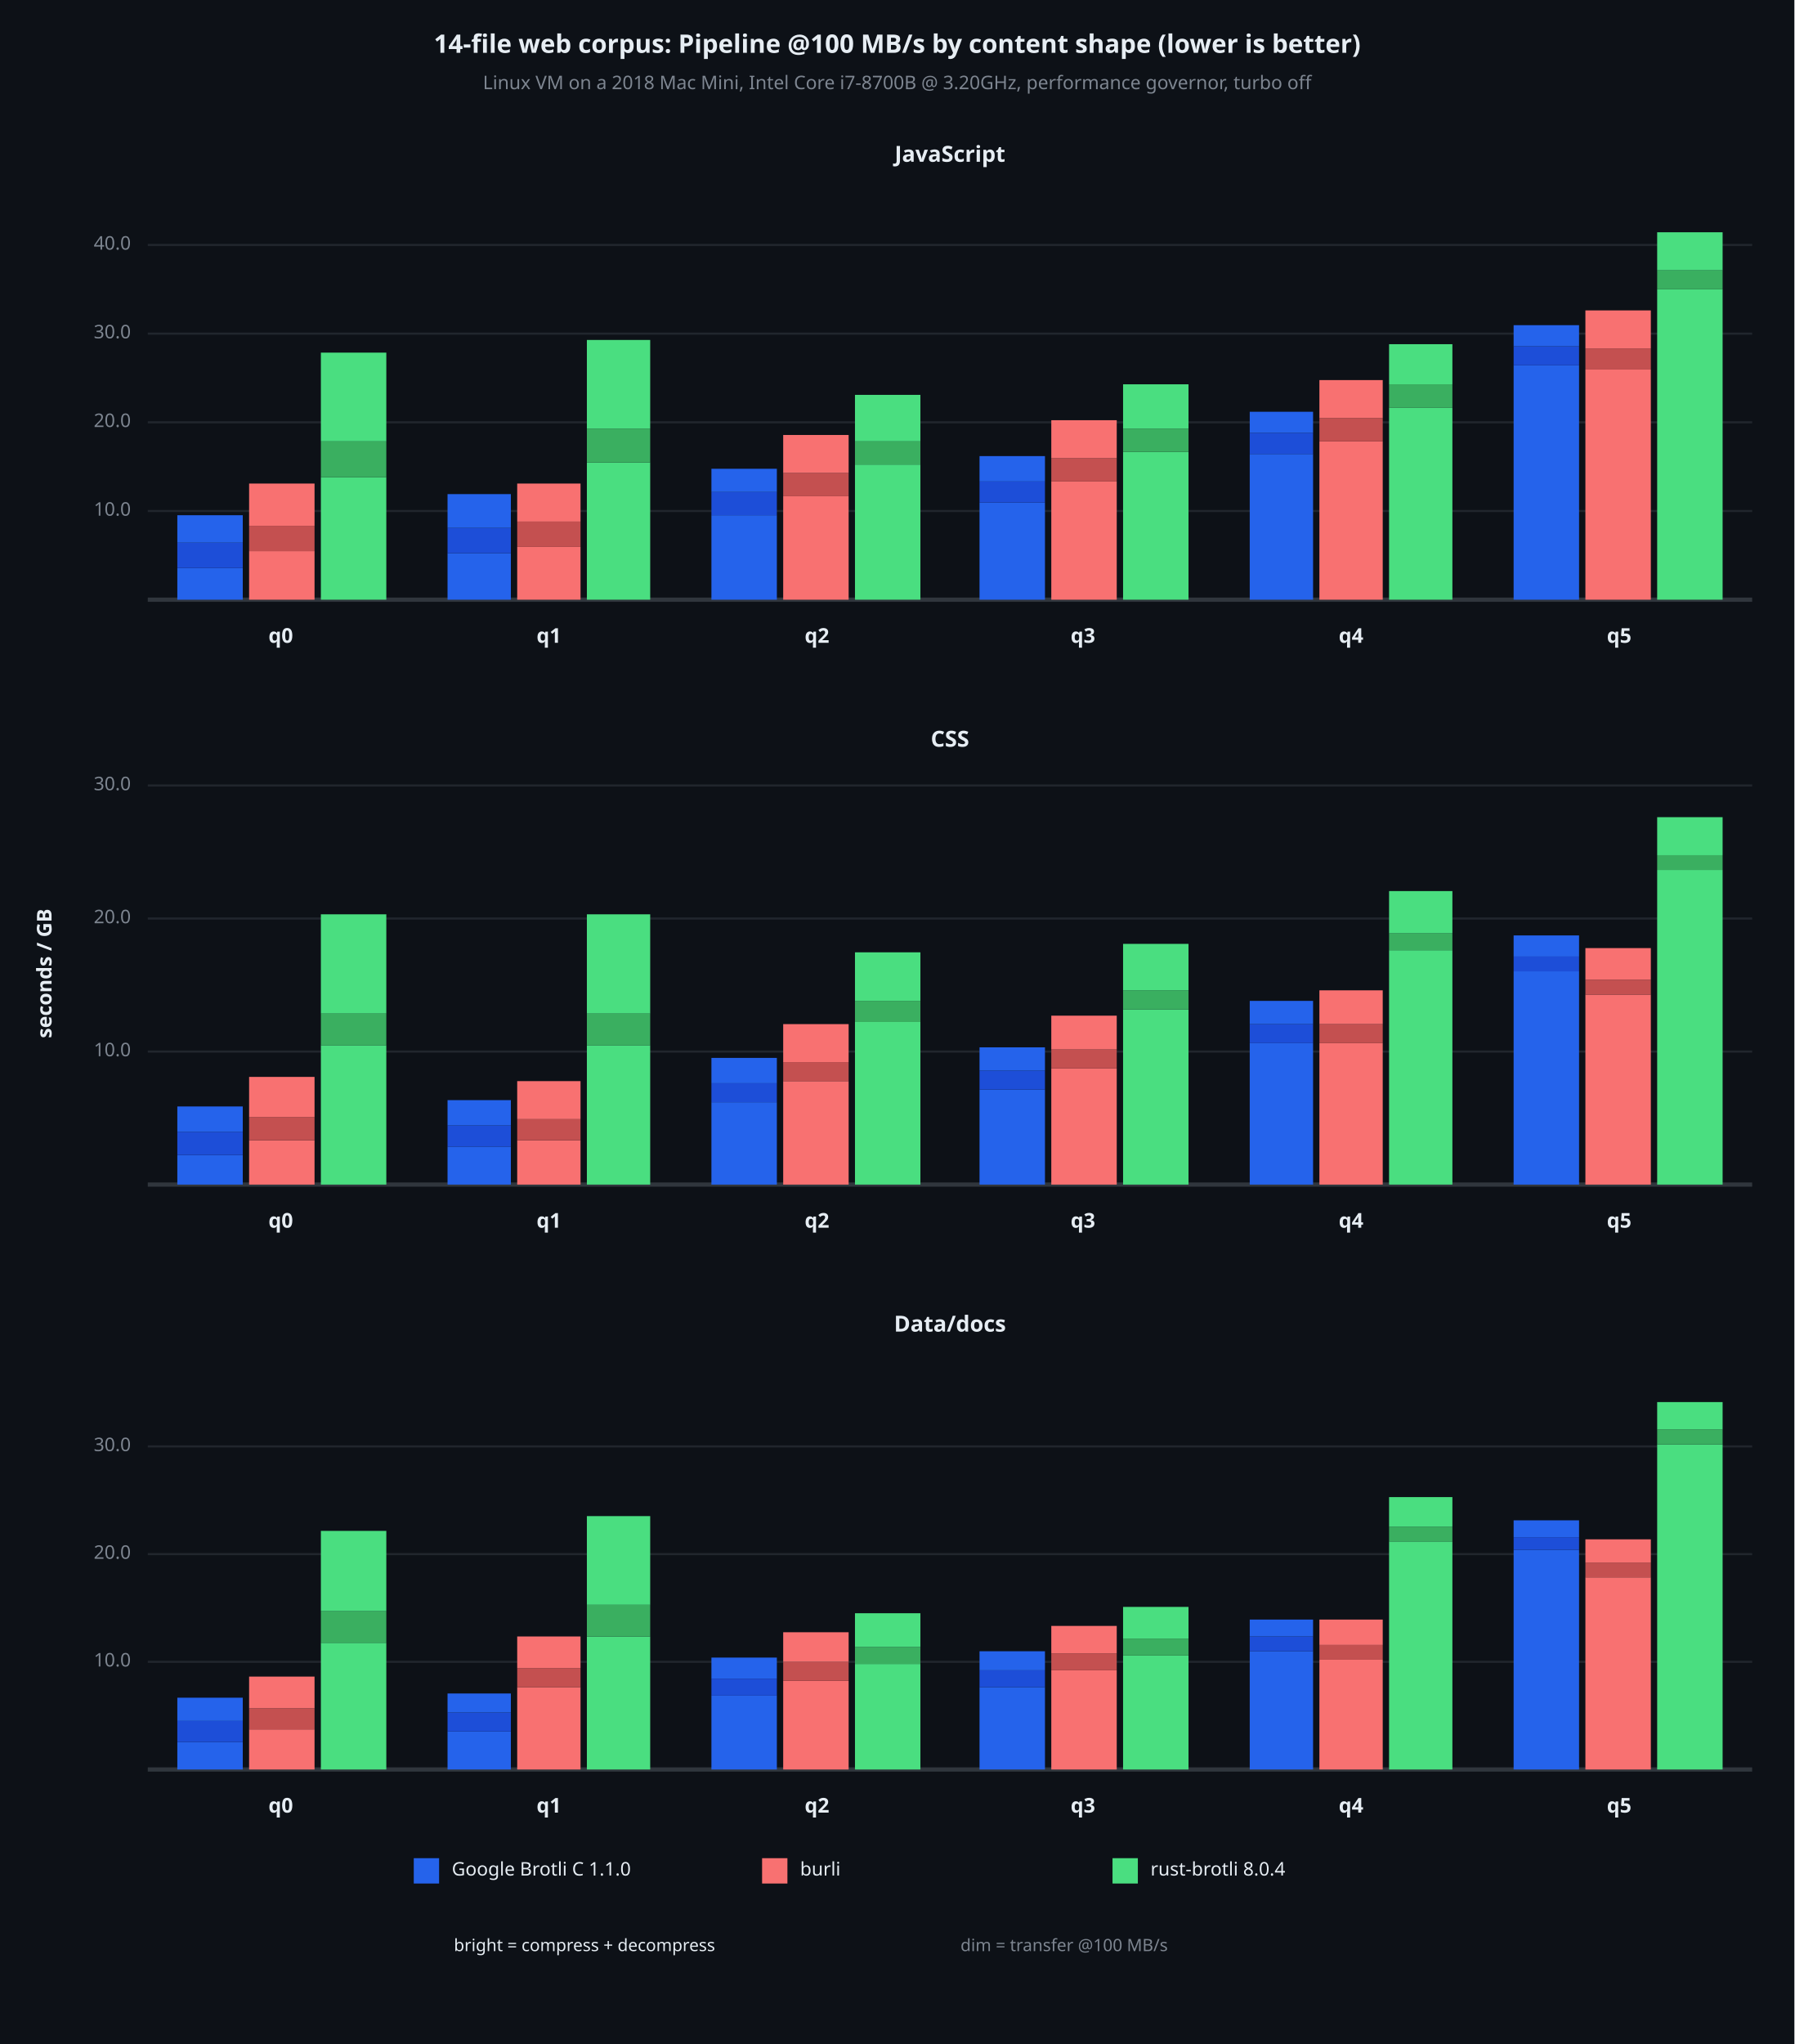
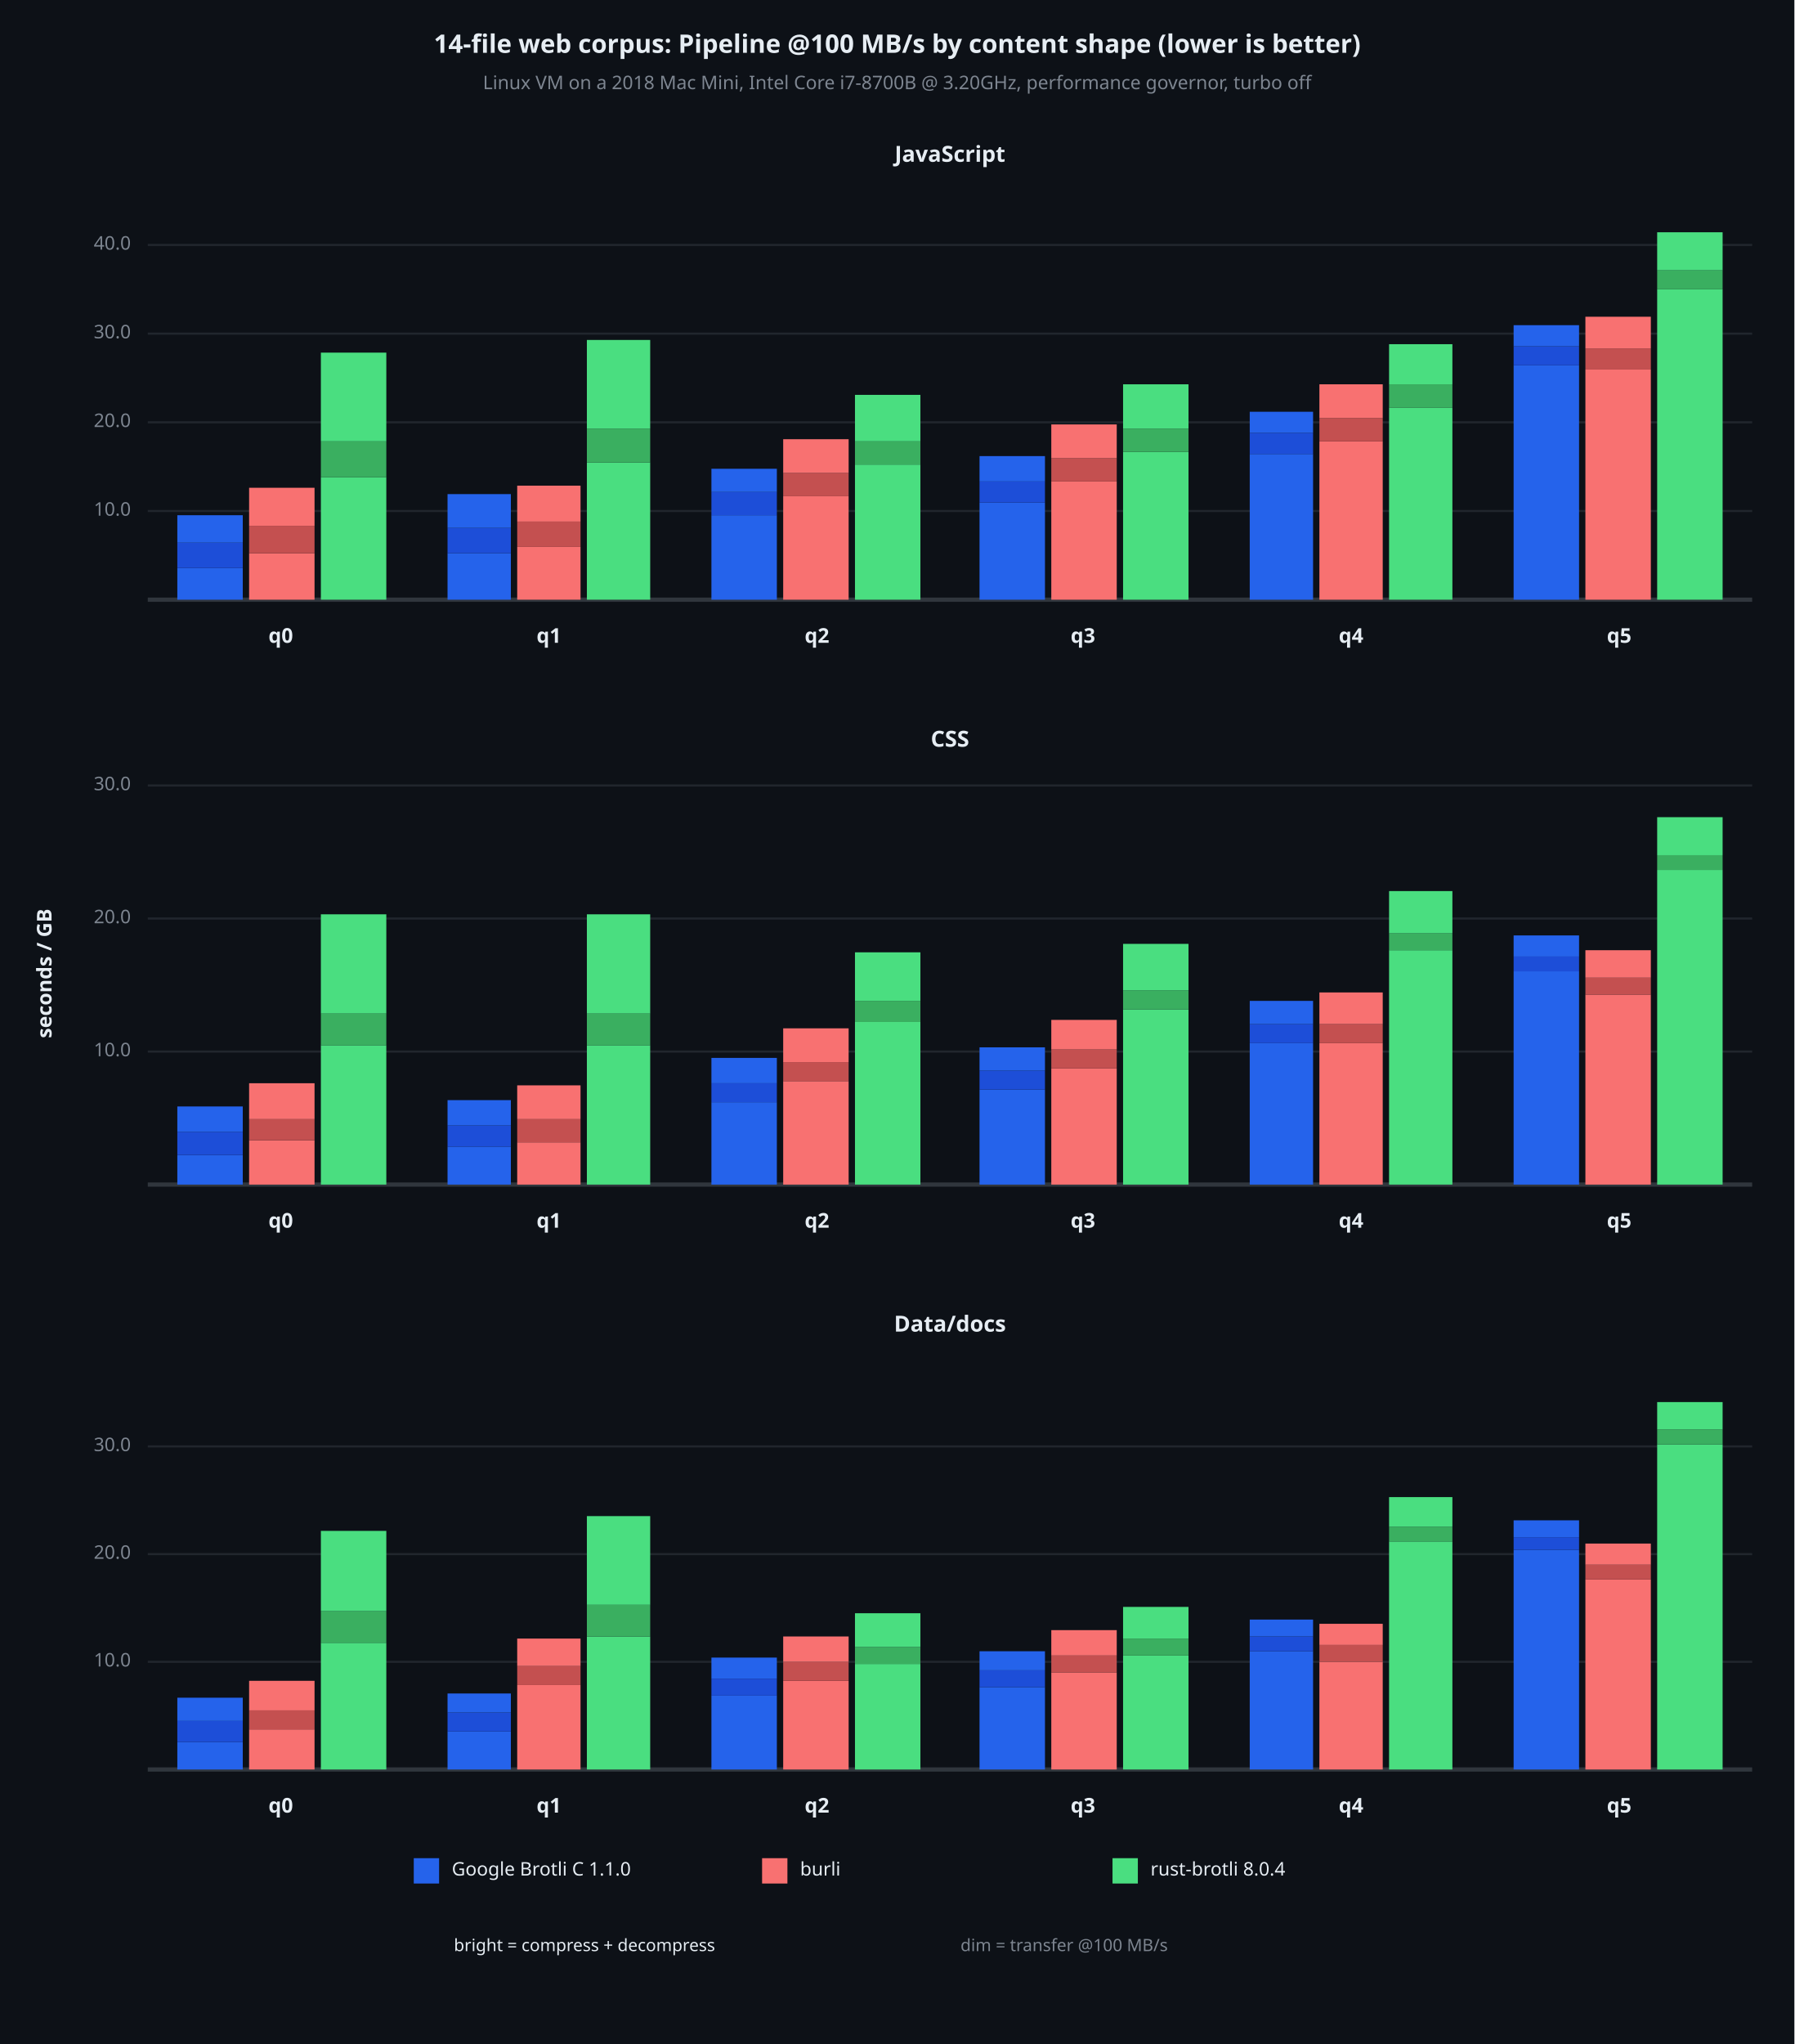
<svg xmlns="http://www.w3.org/2000/svg" viewBox="0 0 850 968" font-family="system-ui, -apple-system, sans-serif">
  <rect x="0" y="0" width="850" height="968" opacity="1" fill="#0D1117" stroke="none" />
  <text x="425" y="22" dy="0.5ex" text-anchor="middle" font-family="sans-serif" font-size="12.097" opacity="1" fill="#E6EDF3" font-weight="bold">
14-file web corpus: Pipeline @100 MB/s by content shape (lower is better)
</text>
  <text x="425" y="40" dy="0.5ex" text-anchor="middle" font-family="sans-serif" font-size="8.871" opacity="1" fill="#7D8590">
Linux VM on a 2018 Mac Mini, Intel Core i7-8700B @ 3.20GHz, performance governor, turbo off
</text>
  <text x="22" y="461" dy="0.5ex" text-anchor="middle" font-family="sans-serif" font-size="9.677" opacity="1" fill="#E6EDF3" font-weight="bold" transform="rotate(270, 22, 461)">
seconds / GB
</text>
  <text x="450" y="74" dy="0.5ex" text-anchor="middle" font-family="sans-serif" font-size="10.484" opacity="1" fill="#E6EDF3" font-weight="bold">
JavaScript
</text>
  <polyline fill="none" opacity="1" stroke="#21262D" stroke-width="1" points="70,242 830,242 " />
  <text x="62" y="242" dy="0.5ex" text-anchor="end" font-family="sans-serif" font-size="8.871" opacity="1" fill="#7D8590">
10.0
</text>
  <polyline fill="none" opacity="1" stroke="#21262D" stroke-width="1" points="70,200 830,200 " />
  <text x="62" y="200" dy="0.5ex" text-anchor="end" font-family="sans-serif" font-size="8.871" opacity="1" fill="#7D8590">
20.0
</text>
  <polyline fill="none" opacity="1" stroke="#21262D" stroke-width="1" points="70,158 830,158 " />
  <text x="62" y="158" dy="0.5ex" text-anchor="end" font-family="sans-serif" font-size="8.871" opacity="1" fill="#7D8590">
30.0
</text>
  <polyline fill="none" opacity="1" stroke="#21262D" stroke-width="1" points="70,116 830,116 " />
  <text x="62" y="116" dy="0.5ex" text-anchor="end" font-family="sans-serif" font-size="8.871" opacity="1" fill="#7D8590">
40.0
</text>
  <polyline fill="none" opacity="1" stroke="#30363D" stroke-width="2" points="70,284 830,284 " />
  <rect x="84" y="269" width="31" height="15" opacity="1" fill="#2563EB" stroke="none" />
  <rect x="84" y="257" width="31" height="12" opacity="1" fill="#1D4ED8" stroke="none" />
  <rect x="84" y="244" width="31" height="13" opacity="1" fill="#2563EB" stroke="none" />
-   <rect x="118" y="261" width="31" height="23" opacity="1" fill="#F87171" stroke="none" />
-   <rect x="118" y="249" width="31" height="12" opacity="1" fill="#C45050" stroke="none" />
-   <rect x="118" y="229" width="31" height="20" opacity="1" fill="#F87171" stroke="none" />
+   <rect x="118" y="262" width="31" height="22" opacity="1" fill="#F87171" stroke="none" />
+   <rect x="118" y="249" width="31" height="13" opacity="1" fill="#C45050" stroke="none" />
+   <rect x="118" y="231" width="31" height="18" opacity="1" fill="#F87171" stroke="none" />
  <rect x="152" y="226" width="31" height="58" opacity="1" fill="#4ADE80" stroke="none" />
  <rect x="152" y="209" width="31" height="17" opacity="1" fill="#3AAF60" stroke="none" />
  <rect x="152" y="167" width="31" height="42" opacity="1" fill="#4ADE80" stroke="none" />
  <text x="133" y="302" dy="0.5ex" text-anchor="middle" font-family="sans-serif" font-size="9.677" opacity="1" fill="#E6EDF3" font-weight="bold">
q0
</text>
  <rect x="212" y="262" width="30" height="22" opacity="1" fill="#2563EB" stroke="none" />
  <rect x="212" y="250" width="30" height="12" opacity="1" fill="#1D4ED8" stroke="none" />
  <rect x="212" y="234" width="30" height="16" opacity="1" fill="#2563EB" stroke="none" />
  <rect x="245" y="259" width="30" height="25" opacity="1" fill="#F87171" stroke="none" />
  <rect x="245" y="247" width="30" height="12" opacity="1" fill="#C45050" stroke="none" />
-   <rect x="245" y="229" width="30" height="18" opacity="1" fill="#F87171" stroke="none" />
+   <rect x="245" y="230" width="30" height="17" opacity="1" fill="#F87171" stroke="none" />
  <rect x="278" y="219" width="30" height="65" opacity="1" fill="#4ADE80" stroke="none" />
  <rect x="278" y="203" width="30" height="16" opacity="1" fill="#3AAF60" stroke="none" />
  <rect x="278" y="161" width="30" height="42" opacity="1" fill="#4ADE80" stroke="none" />
  <text x="260" y="302" dy="0.5ex" text-anchor="middle" font-family="sans-serif" font-size="9.677" opacity="1" fill="#E6EDF3" font-weight="bold">
q1
</text>
  <rect x="337" y="244" width="31" height="40" opacity="1" fill="#2563EB" stroke="none" />
  <rect x="337" y="233" width="31" height="11" opacity="1" fill="#1D4ED8" stroke="none" />
  <rect x="337" y="222" width="31" height="11" opacity="1" fill="#2563EB" stroke="none" />
  <rect x="371" y="235" width="31" height="49" opacity="1" fill="#F87171" stroke="none" />
  <rect x="371" y="224" width="31" height="11" opacity="1" fill="#C45050" stroke="none" />
-   <rect x="371" y="206" width="31" height="18" opacity="1" fill="#F87171" stroke="none" />
+   <rect x="371" y="208" width="31" height="16" opacity="1" fill="#F87171" stroke="none" />
  <rect x="405" y="220" width="31" height="64" opacity="1" fill="#4ADE80" stroke="none" />
  <rect x="405" y="209" width="31" height="11" opacity="1" fill="#3AAF60" stroke="none" />
  <rect x="405" y="187" width="31" height="22" opacity="1" fill="#4ADE80" stroke="none" />
  <text x="387" y="302" dy="0.5ex" text-anchor="middle" font-family="sans-serif" font-size="9.677" opacity="1" fill="#E6EDF3" font-weight="bold">
q2
</text>
  <rect x="464" y="238" width="31" height="46" opacity="1" fill="#2563EB" stroke="none" />
  <rect x="464" y="228" width="31" height="10" opacity="1" fill="#1D4ED8" stroke="none" />
  <rect x="464" y="216" width="31" height="12" opacity="1" fill="#2563EB" stroke="none" />
  <rect x="498" y="228" width="31" height="56" opacity="1" fill="#F87171" stroke="none" />
  <rect x="498" y="217" width="31" height="11" opacity="1" fill="#C45050" stroke="none" />
-   <rect x="498" y="199" width="31" height="18" opacity="1" fill="#F87171" stroke="none" />
+   <rect x="498" y="201" width="31" height="16" opacity="1" fill="#F87171" stroke="none" />
  <rect x="532" y="214" width="31" height="70" opacity="1" fill="#4ADE80" stroke="none" />
  <rect x="532" y="203" width="31" height="11" opacity="1" fill="#3AAF60" stroke="none" />
  <rect x="532" y="182" width="31" height="21" opacity="1" fill="#4ADE80" stroke="none" />
  <text x="513" y="302" dy="0.5ex" text-anchor="middle" font-family="sans-serif" font-size="9.677" opacity="1" fill="#E6EDF3" font-weight="bold">
q3
</text>
  <rect x="592" y="215" width="30" height="69" opacity="1" fill="#2563EB" stroke="none" />
  <rect x="592" y="205" width="30" height="10" opacity="1" fill="#1D4ED8" stroke="none" />
  <rect x="592" y="195" width="30" height="10" opacity="1" fill="#2563EB" stroke="none" />
  <rect x="625" y="209" width="30" height="75" opacity="1" fill="#F87171" stroke="none" />
  <rect x="625" y="198" width="30" height="11" opacity="1" fill="#C45050" stroke="none" />
-   <rect x="625" y="180" width="30" height="18" opacity="1" fill="#F87171" stroke="none" />
+   <rect x="625" y="182" width="30" height="16" opacity="1" fill="#F87171" stroke="none" />
  <rect x="658" y="193" width="30" height="91" opacity="1" fill="#4ADE80" stroke="none" />
  <rect x="658" y="182" width="30" height="11" opacity="1" fill="#3AAF60" stroke="none" />
  <rect x="658" y="163" width="30" height="19" opacity="1" fill="#4ADE80" stroke="none" />
  <text x="640" y="302" dy="0.5ex" text-anchor="middle" font-family="sans-serif" font-size="9.677" opacity="1" fill="#E6EDF3" font-weight="bold">
q4
</text>
  <rect x="717" y="173" width="31" height="111" opacity="1" fill="#2563EB" stroke="none" />
  <rect x="717" y="164" width="31" height="9" opacity="1" fill="#1D4ED8" stroke="none" />
  <rect x="717" y="154" width="31" height="10" opacity="1" fill="#2563EB" stroke="none" />
  <rect x="751" y="175" width="31" height="109" opacity="1" fill="#F87171" stroke="none" />
  <rect x="751" y="165" width="31" height="10" opacity="1" fill="#C45050" stroke="none" />
-   <rect x="751" y="147" width="31" height="18" opacity="1" fill="#F87171" stroke="none" />
+   <rect x="751" y="150" width="31" height="15" opacity="1" fill="#F87171" stroke="none" />
  <rect x="785" y="137" width="31" height="147" opacity="1" fill="#4ADE80" stroke="none" />
  <rect x="785" y="128" width="31" height="9" opacity="1" fill="#3AAF60" stroke="none" />
  <rect x="785" y="110" width="31" height="18" opacity="1" fill="#4ADE80" stroke="none" />
  <text x="767" y="302" dy="0.5ex" text-anchor="middle" font-family="sans-serif" font-size="9.677" opacity="1" fill="#E6EDF3" font-weight="bold">
q5
</text>
  <text x="450" y="351" dy="0.5ex" text-anchor="middle" font-family="sans-serif" font-size="10.484" opacity="1" fill="#E6EDF3" font-weight="bold">
CSS
</text>
  <polyline fill="none" opacity="1" stroke="#21262D" stroke-width="1" points="70,498 830,498 " />
  <text x="62" y="498" dy="0.5ex" text-anchor="end" font-family="sans-serif" font-size="8.871" opacity="1" fill="#7D8590">
10.0
</text>
  <polyline fill="none" opacity="1" stroke="#21262D" stroke-width="1" points="70,435 830,435 " />
  <text x="62" y="435" dy="0.5ex" text-anchor="end" font-family="sans-serif" font-size="8.871" opacity="1" fill="#7D8590">
20.0
</text>
  <polyline fill="none" opacity="1" stroke="#21262D" stroke-width="1" points="70,372 830,372 " />
  <text x="62" y="372" dy="0.5ex" text-anchor="end" font-family="sans-serif" font-size="8.871" opacity="1" fill="#7D8590">
30.0
</text>
  <polyline fill="none" opacity="1" stroke="#30363D" stroke-width="2" points="70,561 830,561 " />
  <rect x="84" y="547" width="31" height="14" opacity="1" fill="#2563EB" stroke="none" />
  <rect x="84" y="536" width="31" height="11" opacity="1" fill="#1D4ED8" stroke="none" />
  <rect x="84" y="524" width="31" height="12" opacity="1" fill="#2563EB" stroke="none" />
  <rect x="118" y="540" width="31" height="21" opacity="1" fill="#F87171" stroke="none" />
-   <rect x="118" y="529" width="31" height="11" opacity="1" fill="#C45050" stroke="none" />
-   <rect x="118" y="510" width="31" height="19" opacity="1" fill="#F87171" stroke="none" />
+   <rect x="118" y="530" width="31" height="10" opacity="1" fill="#C45050" stroke="none" />
+   <rect x="118" y="513" width="31" height="17" opacity="1" fill="#F87171" stroke="none" />
  <rect x="152" y="495" width="31" height="66" opacity="1" fill="#4ADE80" stroke="none" />
  <rect x="152" y="480" width="31" height="15" opacity="1" fill="#3AAF60" stroke="none" />
  <rect x="152" y="433" width="31" height="47" opacity="1" fill="#4ADE80" stroke="none" />
  <text x="133" y="579" dy="0.5ex" text-anchor="middle" font-family="sans-serif" font-size="9.677" opacity="1" fill="#E6EDF3" font-weight="bold">
q0
</text>
  <rect x="212" y="543" width="30" height="18" opacity="1" fill="#2563EB" stroke="none" />
  <rect x="212" y="533" width="30" height="10" opacity="1" fill="#1D4ED8" stroke="none" />
  <rect x="212" y="521" width="30" height="12" opacity="1" fill="#2563EB" stroke="none" />
-   <rect x="245" y="540" width="30" height="21" opacity="1" fill="#F87171" stroke="none" />
-   <rect x="245" y="530" width="30" height="10" opacity="1" fill="#C45050" stroke="none" />
-   <rect x="245" y="512" width="30" height="18" opacity="1" fill="#F87171" stroke="none" />
+   <rect x="245" y="541" width="30" height="20" opacity="1" fill="#F87171" stroke="none" />
+   <rect x="245" y="530" width="30" height="11" opacity="1" fill="#C45050" stroke="none" />
+   <rect x="245" y="514" width="30" height="16" opacity="1" fill="#F87171" stroke="none" />
  <rect x="278" y="495" width="30" height="66" opacity="1" fill="#4ADE80" stroke="none" />
  <rect x="278" y="480" width="30" height="15" opacity="1" fill="#3AAF60" stroke="none" />
  <rect x="278" y="433" width="30" height="47" opacity="1" fill="#4ADE80" stroke="none" />
  <text x="260" y="579" dy="0.5ex" text-anchor="middle" font-family="sans-serif" font-size="9.677" opacity="1" fill="#E6EDF3" font-weight="bold">
q1
</text>
  <rect x="337" y="522" width="31" height="39" opacity="1" fill="#2563EB" stroke="none" />
  <rect x="337" y="513" width="31" height="9" opacity="1" fill="#1D4ED8" stroke="none" />
  <rect x="337" y="501" width="31" height="12" opacity="1" fill="#2563EB" stroke="none" />
  <rect x="371" y="512" width="31" height="49" opacity="1" fill="#F87171" stroke="none" />
  <rect x="371" y="503" width="31" height="9" opacity="1" fill="#C45050" stroke="none" />
-   <rect x="371" y="485" width="31" height="18" opacity="1" fill="#F87171" stroke="none" />
+   <rect x="371" y="487" width="31" height="16" opacity="1" fill="#F87171" stroke="none" />
  <rect x="405" y="484" width="31" height="77" opacity="1" fill="#4ADE80" stroke="none" />
  <rect x="405" y="474" width="31" height="10" opacity="1" fill="#3AAF60" stroke="none" />
  <rect x="405" y="451" width="31" height="23" opacity="1" fill="#4ADE80" stroke="none" />
  <text x="387" y="579" dy="0.5ex" text-anchor="middle" font-family="sans-serif" font-size="9.677" opacity="1" fill="#E6EDF3" font-weight="bold">
q2
</text>
  <rect x="464" y="516" width="31" height="45" opacity="1" fill="#2563EB" stroke="none" />
  <rect x="464" y="507" width="31" height="9" opacity="1" fill="#1D4ED8" stroke="none" />
  <rect x="464" y="496" width="31" height="11" opacity="1" fill="#2563EB" stroke="none" />
  <rect x="498" y="506" width="31" height="55" opacity="1" fill="#F87171" stroke="none" />
  <rect x="498" y="497" width="31" height="9" opacity="1" fill="#C45050" stroke="none" />
-   <rect x="498" y="481" width="31" height="16" opacity="1" fill="#F87171" stroke="none" />
+   <rect x="498" y="483" width="31" height="14" opacity="1" fill="#F87171" stroke="none" />
  <rect x="532" y="478" width="31" height="83" opacity="1" fill="#4ADE80" stroke="none" />
  <rect x="532" y="469" width="31" height="9" opacity="1" fill="#3AAF60" stroke="none" />
  <rect x="532" y="447" width="31" height="22" opacity="1" fill="#4ADE80" stroke="none" />
  <text x="513" y="579" dy="0.5ex" text-anchor="middle" font-family="sans-serif" font-size="9.677" opacity="1" fill="#E6EDF3" font-weight="bold">
q3
</text>
  <rect x="592" y="494" width="30" height="67" opacity="1" fill="#2563EB" stroke="none" />
  <rect x="592" y="485" width="30" height="9" opacity="1" fill="#1D4ED8" stroke="none" />
  <rect x="592" y="474" width="30" height="11" opacity="1" fill="#2563EB" stroke="none" />
  <rect x="625" y="494" width="30" height="67" opacity="1" fill="#F87171" stroke="none" />
  <rect x="625" y="485" width="30" height="9" opacity="1" fill="#C45050" stroke="none" />
-   <rect x="625" y="469" width="30" height="16" opacity="1" fill="#F87171" stroke="none" />
+   <rect x="625" y="470" width="30" height="15" opacity="1" fill="#F87171" stroke="none" />
  <rect x="658" y="450" width="30" height="111" opacity="1" fill="#4ADE80" stroke="none" />
  <rect x="658" y="442" width="30" height="8" opacity="1" fill="#3AAF60" stroke="none" />
  <rect x="658" y="422" width="30" height="20" opacity="1" fill="#4ADE80" stroke="none" />
  <text x="640" y="579" dy="0.5ex" text-anchor="middle" font-family="sans-serif" font-size="9.677" opacity="1" fill="#E6EDF3" font-weight="bold">
q4
</text>
  <rect x="717" y="460" width="31" height="101" opacity="1" fill="#2563EB" stroke="none" />
  <rect x="717" y="453" width="31" height="7" opacity="1" fill="#1D4ED8" stroke="none" />
  <rect x="717" y="443" width="31" height="10" opacity="1" fill="#2563EB" stroke="none" />
  <rect x="751" y="471" width="31" height="90" opacity="1" fill="#F87171" stroke="none" />
-   <rect x="751" y="464" width="31" height="7" opacity="1" fill="#C45050" stroke="none" />
-   <rect x="751" y="449" width="31" height="15" opacity="1" fill="#F87171" stroke="none" />
+   <rect x="751" y="463" width="31" height="8" opacity="1" fill="#C45050" stroke="none" />
+   <rect x="751" y="450" width="31" height="13" opacity="1" fill="#F87171" stroke="none" />
  <rect x="785" y="412" width="31" height="149" opacity="1" fill="#4ADE80" stroke="none" />
  <rect x="785" y="405" width="31" height="7" opacity="1" fill="#3AAF60" stroke="none" />
  <rect x="785" y="387" width="31" height="18" opacity="1" fill="#4ADE80" stroke="none" />
  <text x="767" y="579" dy="0.5ex" text-anchor="middle" font-family="sans-serif" font-size="9.677" opacity="1" fill="#E6EDF3" font-weight="bold">
q5
</text>
  <text x="450" y="628" dy="0.5ex" text-anchor="middle" font-family="sans-serif" font-size="10.484" opacity="1" fill="#E6EDF3" font-weight="bold">
Data/docs
</text>
  <polyline fill="none" opacity="1" stroke="#21262D" stroke-width="1" points="70,787 830,787 " />
  <text x="62" y="787" dy="0.5ex" text-anchor="end" font-family="sans-serif" font-size="8.871" opacity="1" fill="#7D8590">
10.0
</text>
  <polyline fill="none" opacity="1" stroke="#21262D" stroke-width="1" points="70,736 830,736 " />
  <text x="62" y="736" dy="0.5ex" text-anchor="end" font-family="sans-serif" font-size="8.871" opacity="1" fill="#7D8590">
20.0
</text>
  <polyline fill="none" opacity="1" stroke="#21262D" stroke-width="1" points="70,685 830,685 " />
  <text x="62" y="685" dy="0.5ex" text-anchor="end" font-family="sans-serif" font-size="8.871" opacity="1" fill="#7D8590">
30.0
</text>
  <polyline fill="none" opacity="1" stroke="#30363D" stroke-width="2" points="70,838 830,838 " />
  <rect x="84" y="825" width="31" height="13" opacity="1" fill="#2563EB" stroke="none" />
  <rect x="84" y="815" width="31" height="10" opacity="1" fill="#1D4ED8" stroke="none" />
  <rect x="84" y="804" width="31" height="11" opacity="1" fill="#2563EB" stroke="none" />
  <rect x="118" y="819" width="31" height="19" opacity="1" fill="#F87171" stroke="none" />
-   <rect x="118" y="809" width="31" height="10" opacity="1" fill="#C45050" stroke="none" />
-   <rect x="118" y="794" width="31" height="15" opacity="1" fill="#F87171" stroke="none" />
+   <rect x="118" y="810" width="31" height="9" opacity="1" fill="#C45050" stroke="none" />
+   <rect x="118" y="796" width="31" height="14" opacity="1" fill="#F87171" stroke="none" />
  <rect x="152" y="778" width="31" height="60" opacity="1" fill="#4ADE80" stroke="none" />
  <rect x="152" y="763" width="31" height="15" opacity="1" fill="#3AAF60" stroke="none" />
  <rect x="152" y="725" width="31" height="38" opacity="1" fill="#4ADE80" stroke="none" />
  <text x="133" y="856" dy="0.5ex" text-anchor="middle" font-family="sans-serif" font-size="9.677" opacity="1" fill="#E6EDF3" font-weight="bold">
q0
</text>
  <rect x="212" y="820" width="30" height="18" opacity="1" fill="#2563EB" stroke="none" />
  <rect x="212" y="811" width="30" height="9" opacity="1" fill="#1D4ED8" stroke="none" />
  <rect x="212" y="802" width="30" height="9" opacity="1" fill="#2563EB" stroke="none" />
-   <rect x="245" y="799" width="30" height="39" opacity="1" fill="#F87171" stroke="none" />
-   <rect x="245" y="790" width="30" height="9" opacity="1" fill="#C45050" stroke="none" />
-   <rect x="245" y="775" width="30" height="15" opacity="1" fill="#F87171" stroke="none" />
+   <rect x="245" y="798" width="30" height="40" opacity="1" fill="#F87171" stroke="none" />
+   <rect x="245" y="789" width="30" height="9" opacity="1" fill="#C45050" stroke="none" />
+   <rect x="245" y="776" width="30" height="13" opacity="1" fill="#F87171" stroke="none" />
  <rect x="278" y="775" width="30" height="63" opacity="1" fill="#4ADE80" stroke="none" />
  <rect x="278" y="760" width="30" height="15" opacity="1" fill="#3AAF60" stroke="none" />
  <rect x="278" y="718" width="30" height="42" opacity="1" fill="#4ADE80" stroke="none" />
  <text x="260" y="856" dy="0.5ex" text-anchor="middle" font-family="sans-serif" font-size="9.677" opacity="1" fill="#E6EDF3" font-weight="bold">
q1
</text>
  <rect x="337" y="803" width="31" height="35" opacity="1" fill="#2563EB" stroke="none" />
  <rect x="337" y="795" width="31" height="8" opacity="1" fill="#1D4ED8" stroke="none" />
  <rect x="337" y="785" width="31" height="10" opacity="1" fill="#2563EB" stroke="none" />
  <rect x="371" y="796" width="31" height="42" opacity="1" fill="#F87171" stroke="none" />
  <rect x="371" y="787" width="31" height="9" opacity="1" fill="#C45050" stroke="none" />
-   <rect x="371" y="773" width="31" height="14" opacity="1" fill="#F87171" stroke="none" />
+   <rect x="371" y="775" width="31" height="12" opacity="1" fill="#F87171" stroke="none" />
  <rect x="405" y="788" width="31" height="50" opacity="1" fill="#4ADE80" stroke="none" />
  <rect x="405" y="780" width="31" height="8" opacity="1" fill="#3AAF60" stroke="none" />
  <rect x="405" y="764" width="31" height="16" opacity="1" fill="#4ADE80" stroke="none" />
  <text x="387" y="856" dy="0.5ex" text-anchor="middle" font-family="sans-serif" font-size="9.677" opacity="1" fill="#E6EDF3" font-weight="bold">
q2
</text>
  <rect x="464" y="799" width="31" height="39" opacity="1" fill="#2563EB" stroke="none" />
  <rect x="464" y="791" width="31" height="8" opacity="1" fill="#1D4ED8" stroke="none" />
  <rect x="464" y="782" width="31" height="9" opacity="1" fill="#2563EB" stroke="none" />
-   <rect x="498" y="791" width="31" height="47" opacity="1" fill="#F87171" stroke="none" />
-   <rect x="498" y="783" width="31" height="8" opacity="1" fill="#C45050" stroke="none" />
-   <rect x="498" y="770" width="31" height="13" opacity="1" fill="#F87171" stroke="none" />
+   <rect x="498" y="792" width="31" height="46" opacity="1" fill="#F87171" stroke="none" />
+   <rect x="498" y="784" width="31" height="8" opacity="1" fill="#C45050" stroke="none" />
+   <rect x="498" y="772" width="31" height="12" opacity="1" fill="#F87171" stroke="none" />
  <rect x="532" y="784" width="31" height="54" opacity="1" fill="#4ADE80" stroke="none" />
  <rect x="532" y="776" width="31" height="8" opacity="1" fill="#3AAF60" stroke="none" />
  <rect x="532" y="761" width="31" height="15" opacity="1" fill="#4ADE80" stroke="none" />
  <text x="513" y="856" dy="0.5ex" text-anchor="middle" font-family="sans-serif" font-size="9.677" opacity="1" fill="#E6EDF3" font-weight="bold">
q3
</text>
  <rect x="592" y="782" width="30" height="56" opacity="1" fill="#2563EB" stroke="none" />
  <rect x="592" y="775" width="30" height="7" opacity="1" fill="#1D4ED8" stroke="none" />
  <rect x="592" y="767" width="30" height="8" opacity="1" fill="#2563EB" stroke="none" />
-   <rect x="625" y="786" width="30" height="52" opacity="1" fill="#F87171" stroke="none" />
-   <rect x="625" y="779" width="30" height="7" opacity="1" fill="#C45050" stroke="none" />
-   <rect x="625" y="767" width="30" height="12" opacity="1" fill="#F87171" stroke="none" />
+   <rect x="625" y="787" width="30" height="51" opacity="1" fill="#F87171" stroke="none" />
+   <rect x="625" y="779" width="30" height="8" opacity="1" fill="#C45050" stroke="none" />
+   <rect x="625" y="769" width="30" height="10" opacity="1" fill="#F87171" stroke="none" />
  <rect x="658" y="730" width="30" height="108" opacity="1" fill="#4ADE80" stroke="none" />
  <rect x="658" y="723" width="30" height="7" opacity="1" fill="#3AAF60" stroke="none" />
  <rect x="658" y="709" width="30" height="14" opacity="1" fill="#4ADE80" stroke="none" />
  <text x="640" y="856" dy="0.5ex" text-anchor="middle" font-family="sans-serif" font-size="9.677" opacity="1" fill="#E6EDF3" font-weight="bold">
q4
</text>
  <rect x="717" y="734" width="31" height="104" opacity="1" fill="#2563EB" stroke="none" />
  <rect x="717" y="728" width="31" height="6" opacity="1" fill="#1D4ED8" stroke="none" />
  <rect x="717" y="720" width="31" height="8" opacity="1" fill="#2563EB" stroke="none" />
-   <rect x="751" y="747" width="31" height="91" opacity="1" fill="#F87171" stroke="none" />
-   <rect x="751" y="740" width="31" height="7" opacity="1" fill="#C45050" stroke="none" />
-   <rect x="751" y="729" width="31" height="11" opacity="1" fill="#F87171" stroke="none" />
+   <rect x="751" y="748" width="31" height="90" opacity="1" fill="#F87171" stroke="none" />
+   <rect x="751" y="741" width="31" height="7" opacity="1" fill="#C45050" stroke="none" />
+   <rect x="751" y="731" width="31" height="10" opacity="1" fill="#F87171" stroke="none" />
  <rect x="785" y="684" width="31" height="154" opacity="1" fill="#4ADE80" stroke="none" />
  <rect x="785" y="677" width="31" height="7" opacity="1" fill="#3AAF60" stroke="none" />
  <rect x="785" y="664" width="31" height="13" opacity="1" fill="#4ADE80" stroke="none" />
  <text x="767" y="856" dy="0.5ex" text-anchor="middle" font-family="sans-serif" font-size="9.677" opacity="1" fill="#E6EDF3" font-weight="bold">
q5
</text>
  <rect x="196" y="880" width="12" height="12" opacity="1" fill="#2563EB" stroke="none" />
  <text x="214" y="886" dy="0.5ex" text-anchor="start" font-family="sans-serif" font-size="8.871" opacity="1" fill="#E6EDF3">
Google Brotli C 1.1.0
</text>
  <rect x="361" y="880" width="12" height="12" opacity="1" fill="#F87171" stroke="none" />
  <text x="379" y="886" dy="0.5ex" text-anchor="start" font-family="sans-serif" font-size="8.871" opacity="1" fill="#E6EDF3">
burli
</text>
  <rect x="527" y="880" width="12" height="12" opacity="1" fill="#4ADE80" stroke="none" />
  <text x="545" y="886" dy="0.5ex" text-anchor="start" font-family="sans-serif" font-size="8.871" opacity="1" fill="#E6EDF3">
rust-brotli 8.0.4
</text>
  <text x="215" y="922" dy="0.5ex" text-anchor="start" font-family="sans-serif" font-size="8.065" opacity="1" fill="#E6EDF3">
bright = compress + decompress
</text>
  <text x="455" y="922" dy="0.5ex" text-anchor="start" font-family="sans-serif" font-size="8.065" opacity="1" fill="#7D8590">
dim = transfer @100 MB/s
</text>
</svg>
